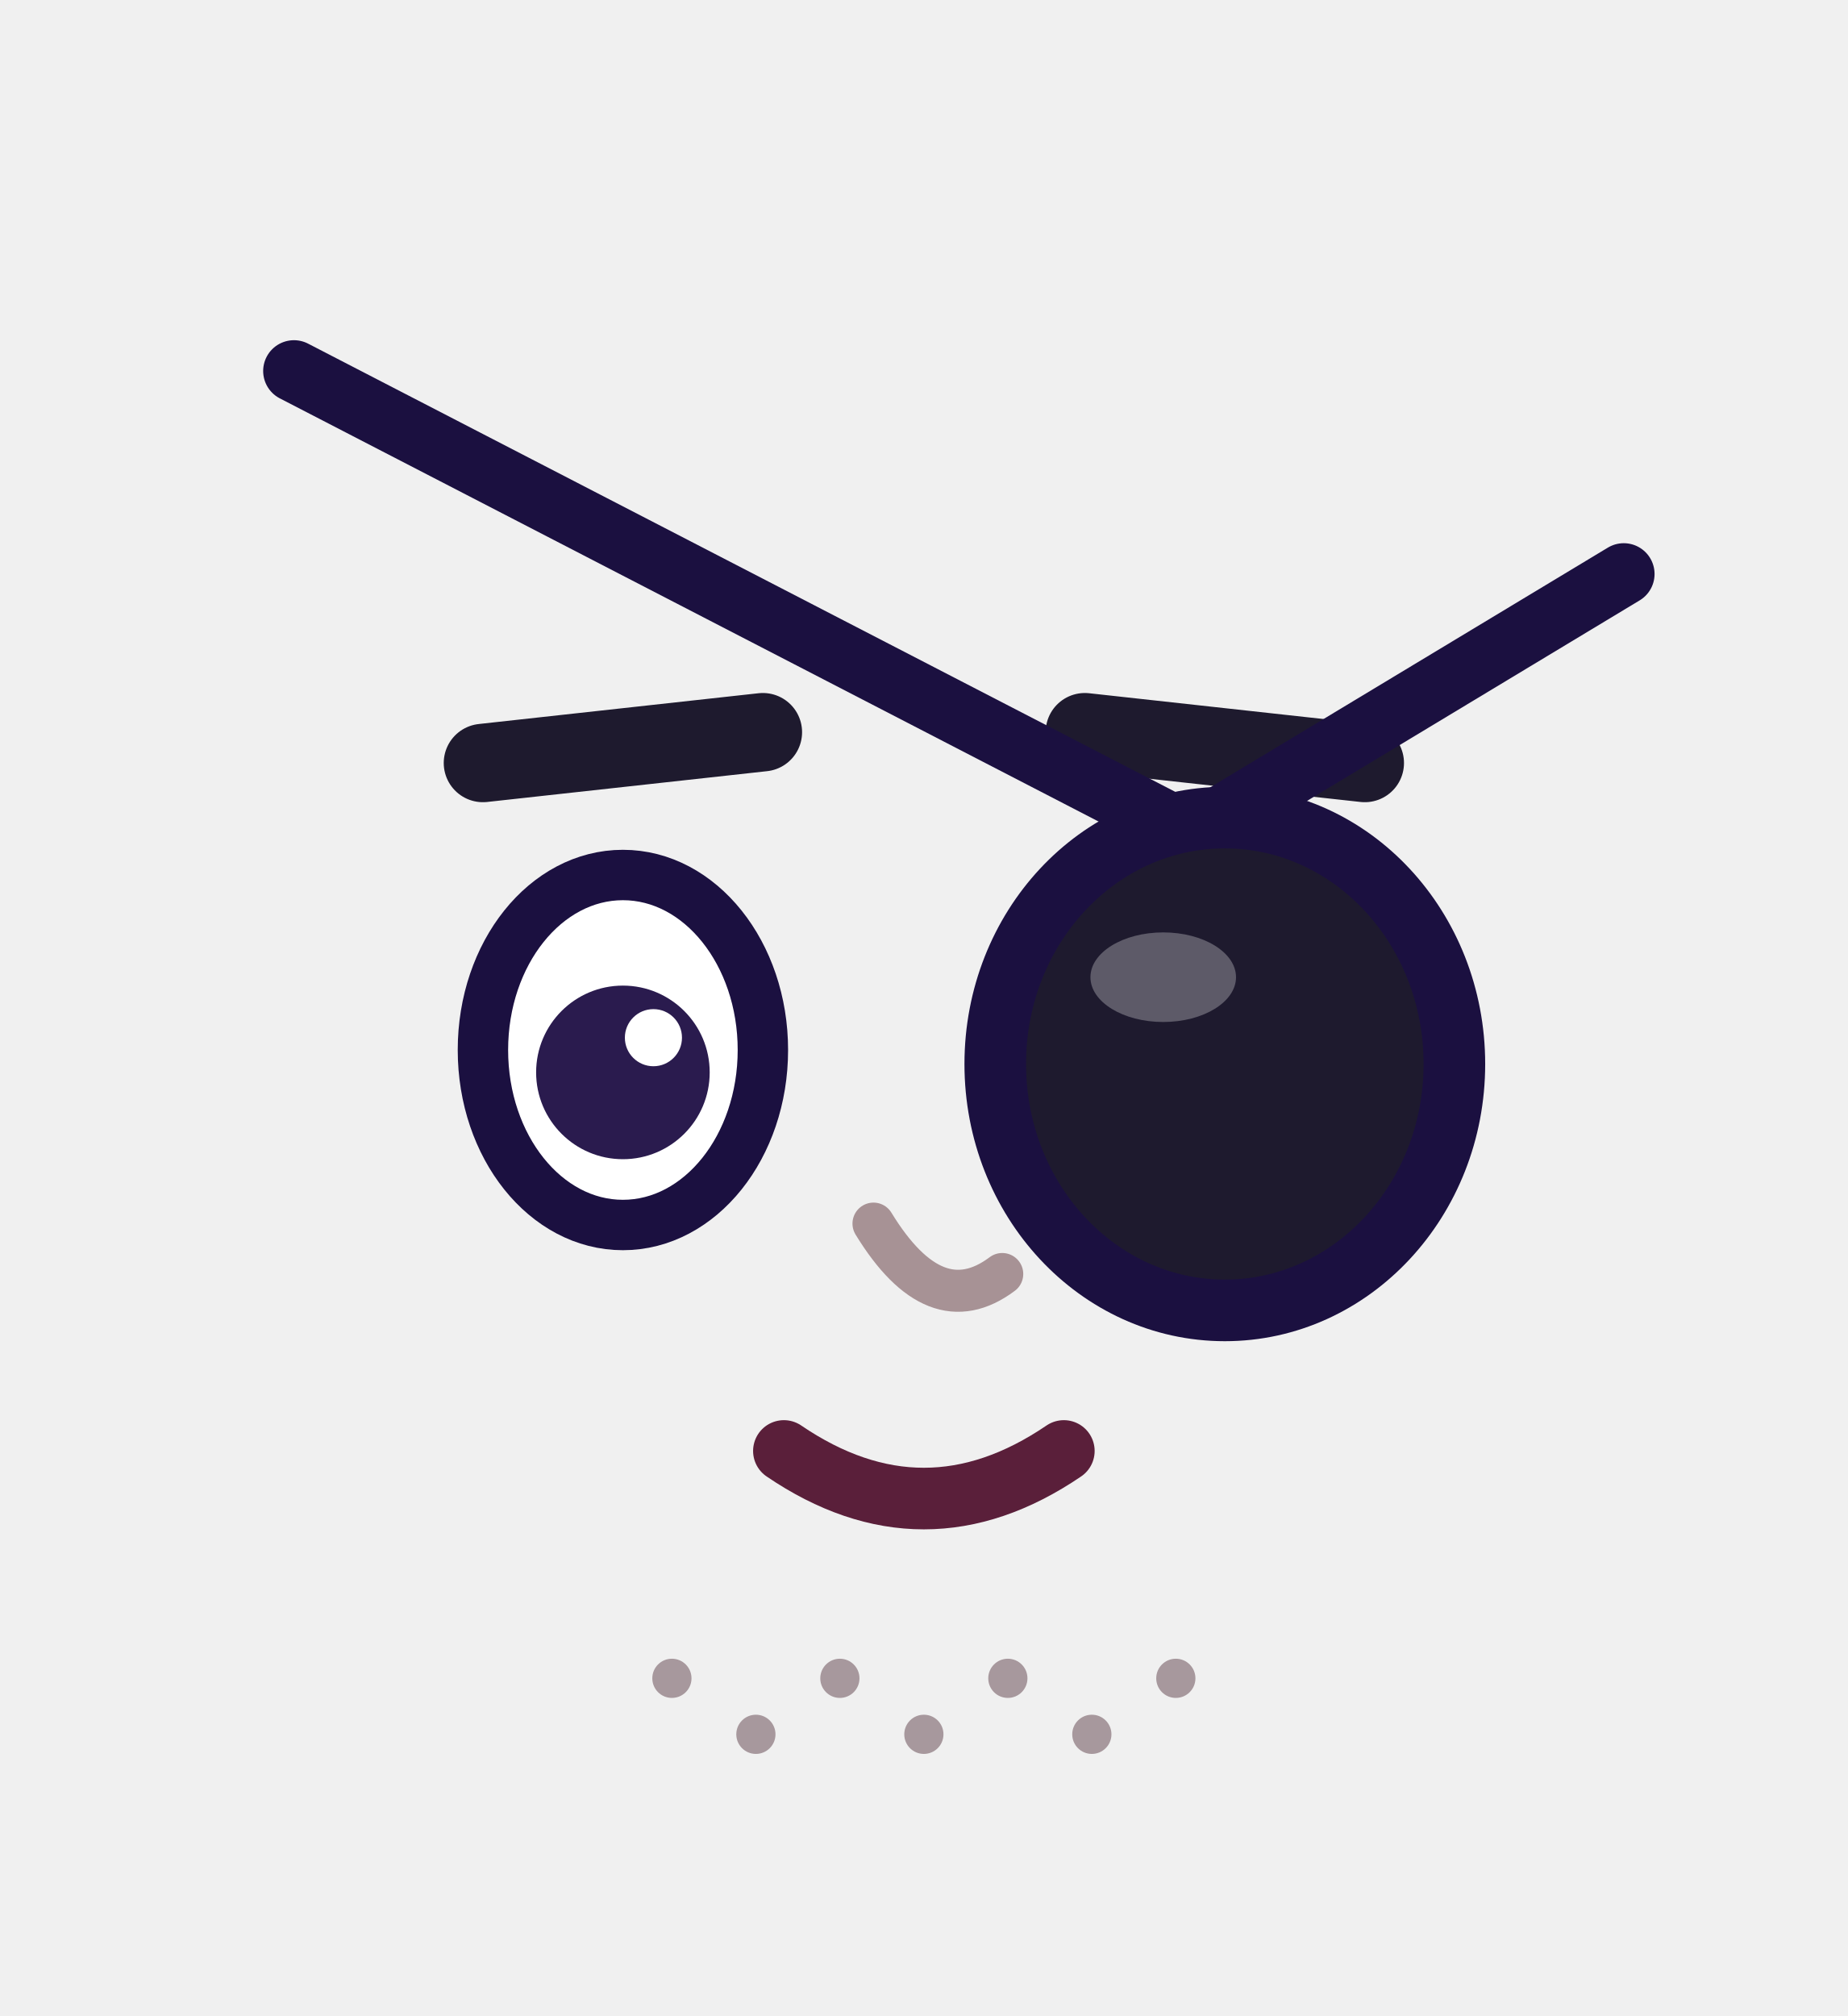
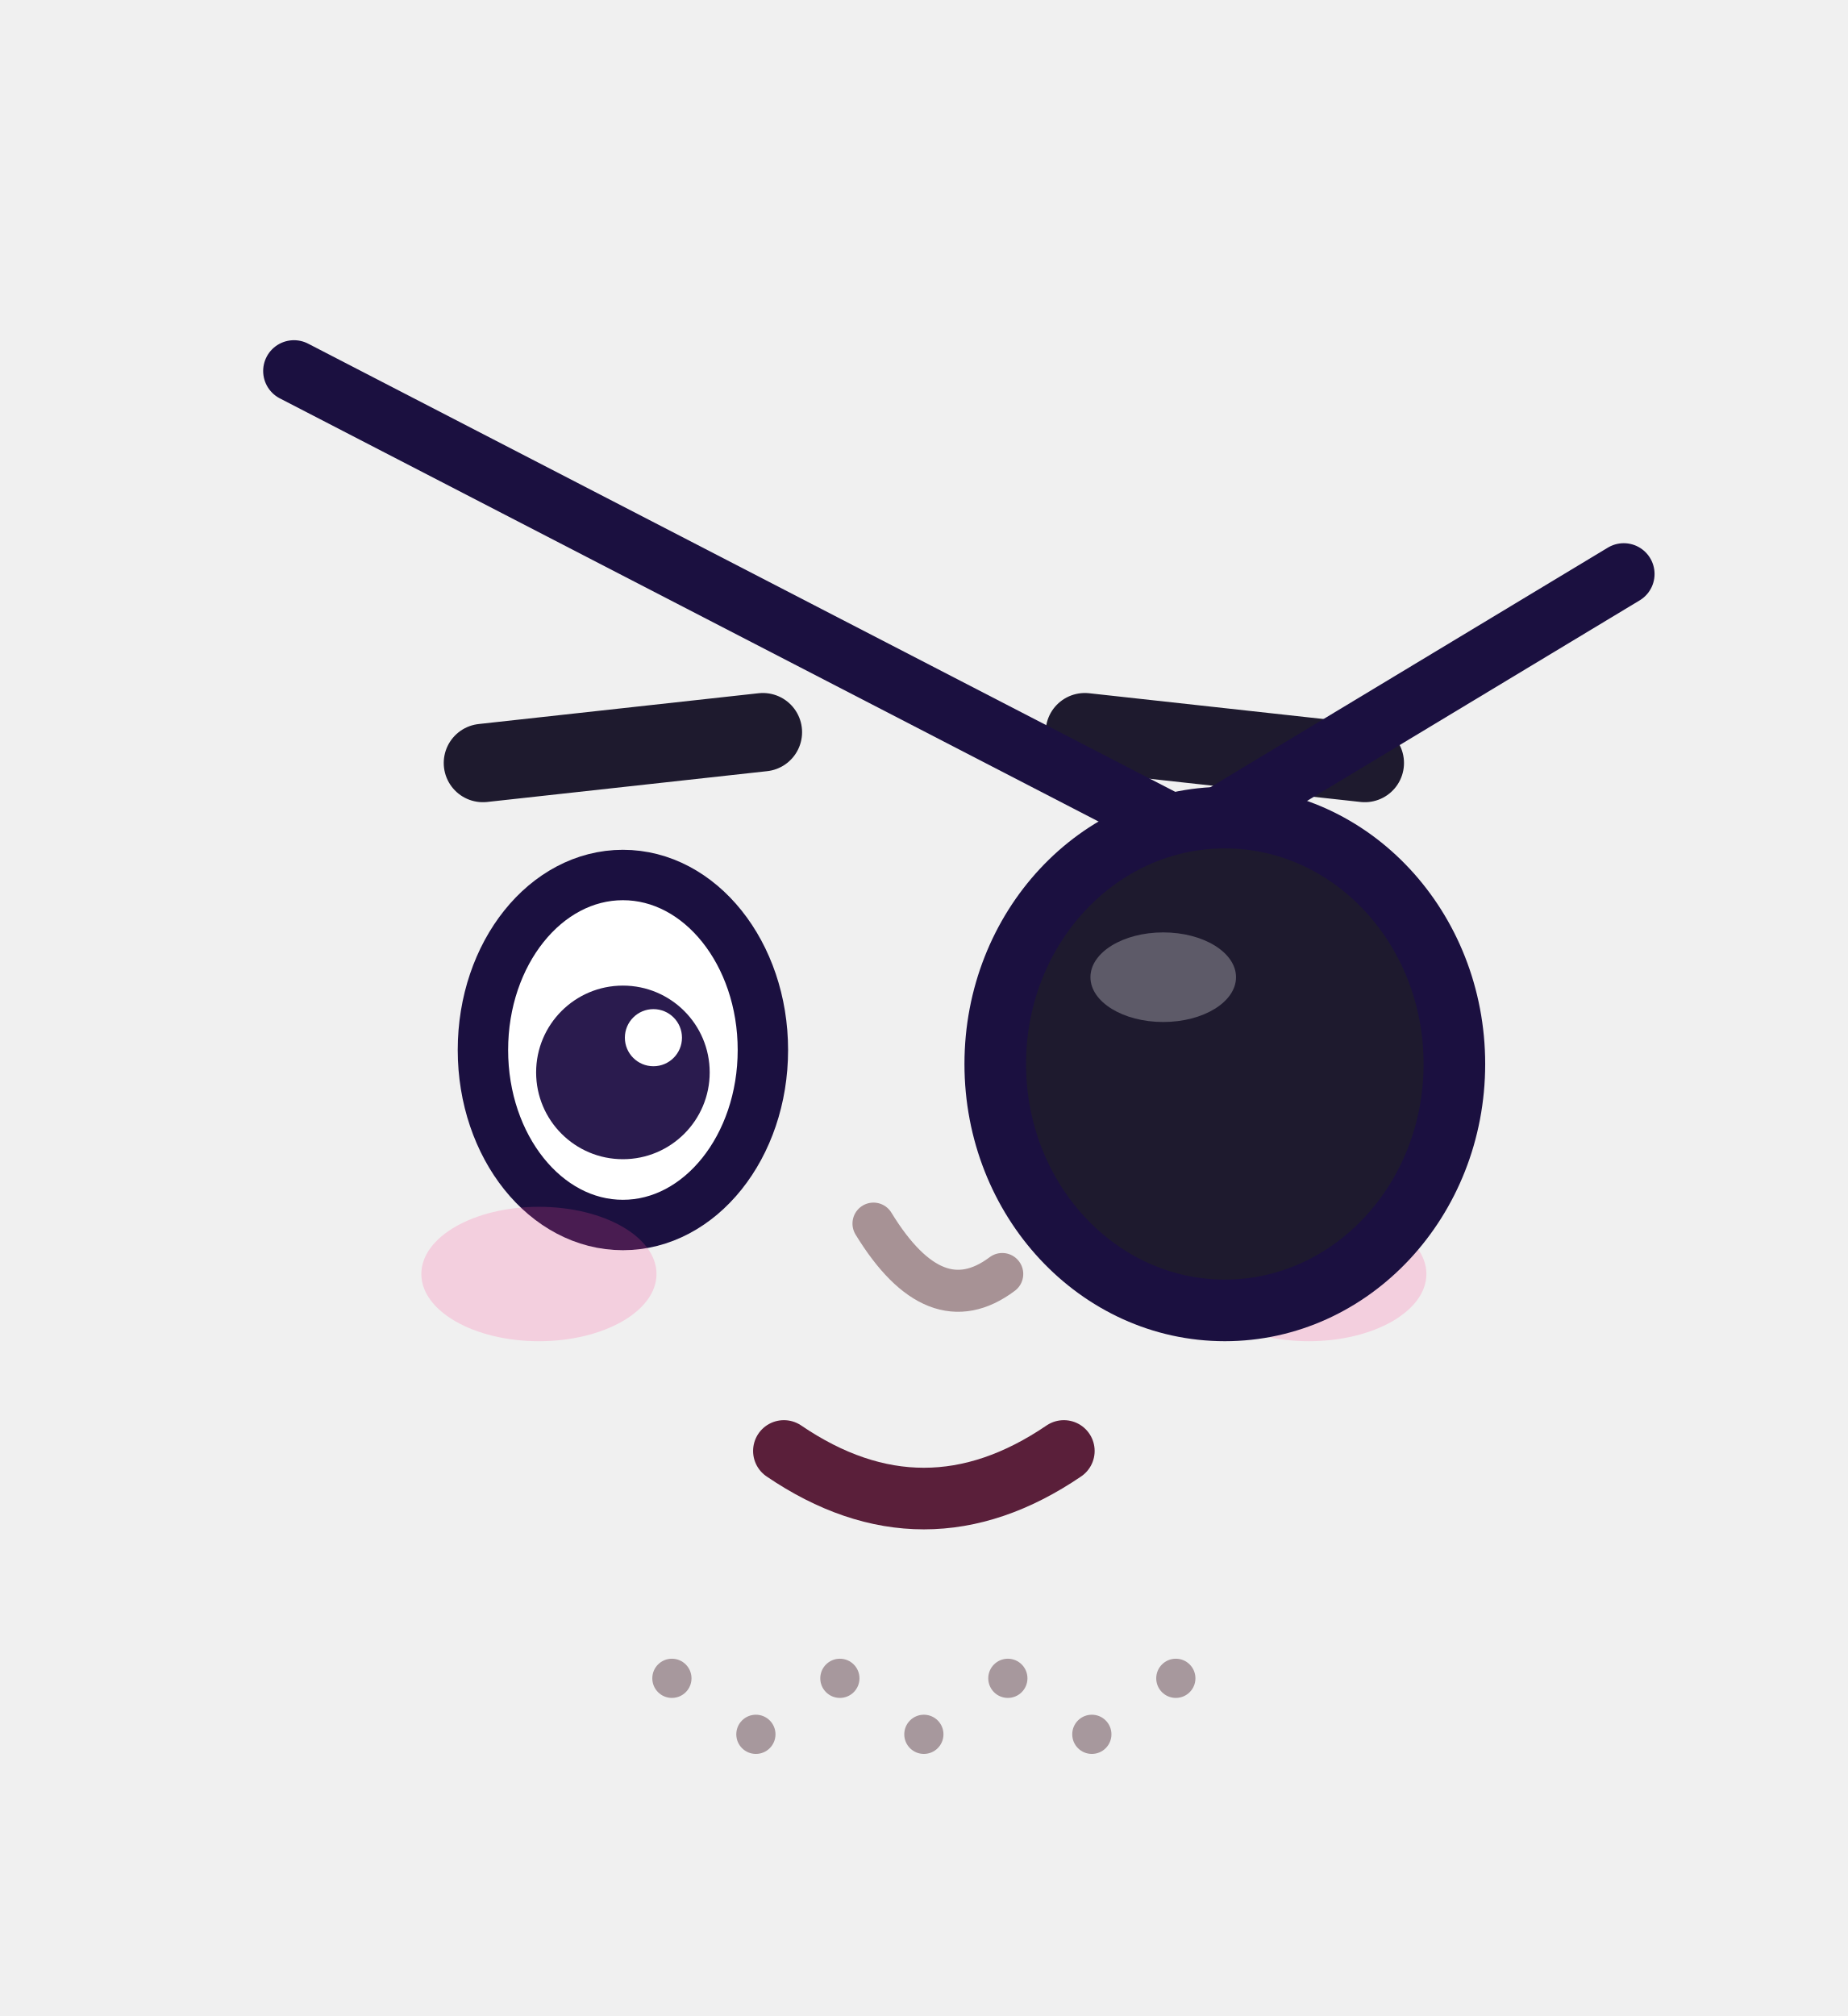
<svg xmlns="http://www.w3.org/2000/svg" width="132" height="144" viewBox="-33 -250 66 72">
  <ellipse cx="-10.75" cy="-212.5" rx="5" ry="6.25" fill="#ffffff" stroke="#1b1040" stroke-width="1.8" stroke-linejoin="round" />
  <circle cx="-10.75" cy="-211.7" r="3.1" fill="#2a1b4e" />
  <circle cx="-9.66" cy="-212.94" r="1.02" fill="#ffffff" />
  <ellipse cx="10.75" cy="-212.5" rx="5" ry="6.25" fill="#ffffff" stroke="#1b1040" stroke-width="1.8" stroke-linejoin="round" />
  <circle cx="10.75" cy="-211.7" r="3.1" fill="#2a1b4e" />
  <circle cx="11.84" cy="-212.94" r="1.02" fill="#ffffff" />
  <line x1="-15.75" y1="-222.75" x2="-5.75" y2="-223.85" stroke="#1e1a2e" stroke-width="2.8" stroke-linecap="round" />
  <line x1="5.75" y1="-223.85" x2="15.75" y2="-222.75" stroke="#1e1a2e" stroke-width="2.8" stroke-linecap="round" />
  <path d="M-5 -198.18 Q0 -194.78 5 -198.18" fill="none" stroke="#5a1f3a" stroke-width="2.2" stroke-linejoin="round" stroke-linecap="round" />
+   <ellipse cx="-13.75" cy="-204.5" rx="4.2" ry="2.4" fill="#ff4f9a" fill-opacity="0.2" />
+   <ellipse cx="13.75" cy="-204.5" rx="4.2" ry="2.4" fill="#ff4f9a" fill-opacity="0.2" />
  <path d="M-1.8 -206.3 Q0.4 -202.7 2.8 -204.5" fill="none" stroke="#9a8285" stroke-width="1.5" stroke-linejoin="round" stroke-linecap="round" stroke-opacity="0.85" />
  <line x1="6.75" y1="-218.5" x2="25" y2="-229.5" stroke="#1b1040" stroke-width="2.2" stroke-linecap="round" />
  <line x1="14.75" y1="-217.5" x2="-22.5" y2="-236.75" stroke="#1b1040" stroke-width="2.2" stroke-linecap="round" />
  <ellipse cx="10.75" cy="-212" rx="8.2" ry="8.8" fill="#1e1a2e" stroke="#1b1040" stroke-width="2.2" stroke-linejoin="round" />
  <ellipse cx="8.55" cy="-215.1" rx="2.6" ry="1.6" fill="#ffffff" fill-opacity="0.28" />
  <circle cx="-9" cy="-190.06" r="0.7" fill="#88727a" fill-opacity="0.7" />
  <circle cx="-6" cy="-188.06" r="0.7" fill="#88727a" fill-opacity="0.7" />
  <circle cx="-3" cy="-190.06" r="0.7" fill="#88727a" fill-opacity="0.7" />
  <circle cx="0" cy="-188.06" r="0.7" fill="#88727a" fill-opacity="0.7" />
  <circle cx="3" cy="-190.06" r="0.7" fill="#88727a" fill-opacity="0.7" />
  <circle cx="6" cy="-188.06" r="0.7" fill="#88727a" fill-opacity="0.7" />
  <circle cx="9" cy="-190.06" r="0.7" fill="#88727a" fill-opacity="0.7" />
</svg>
